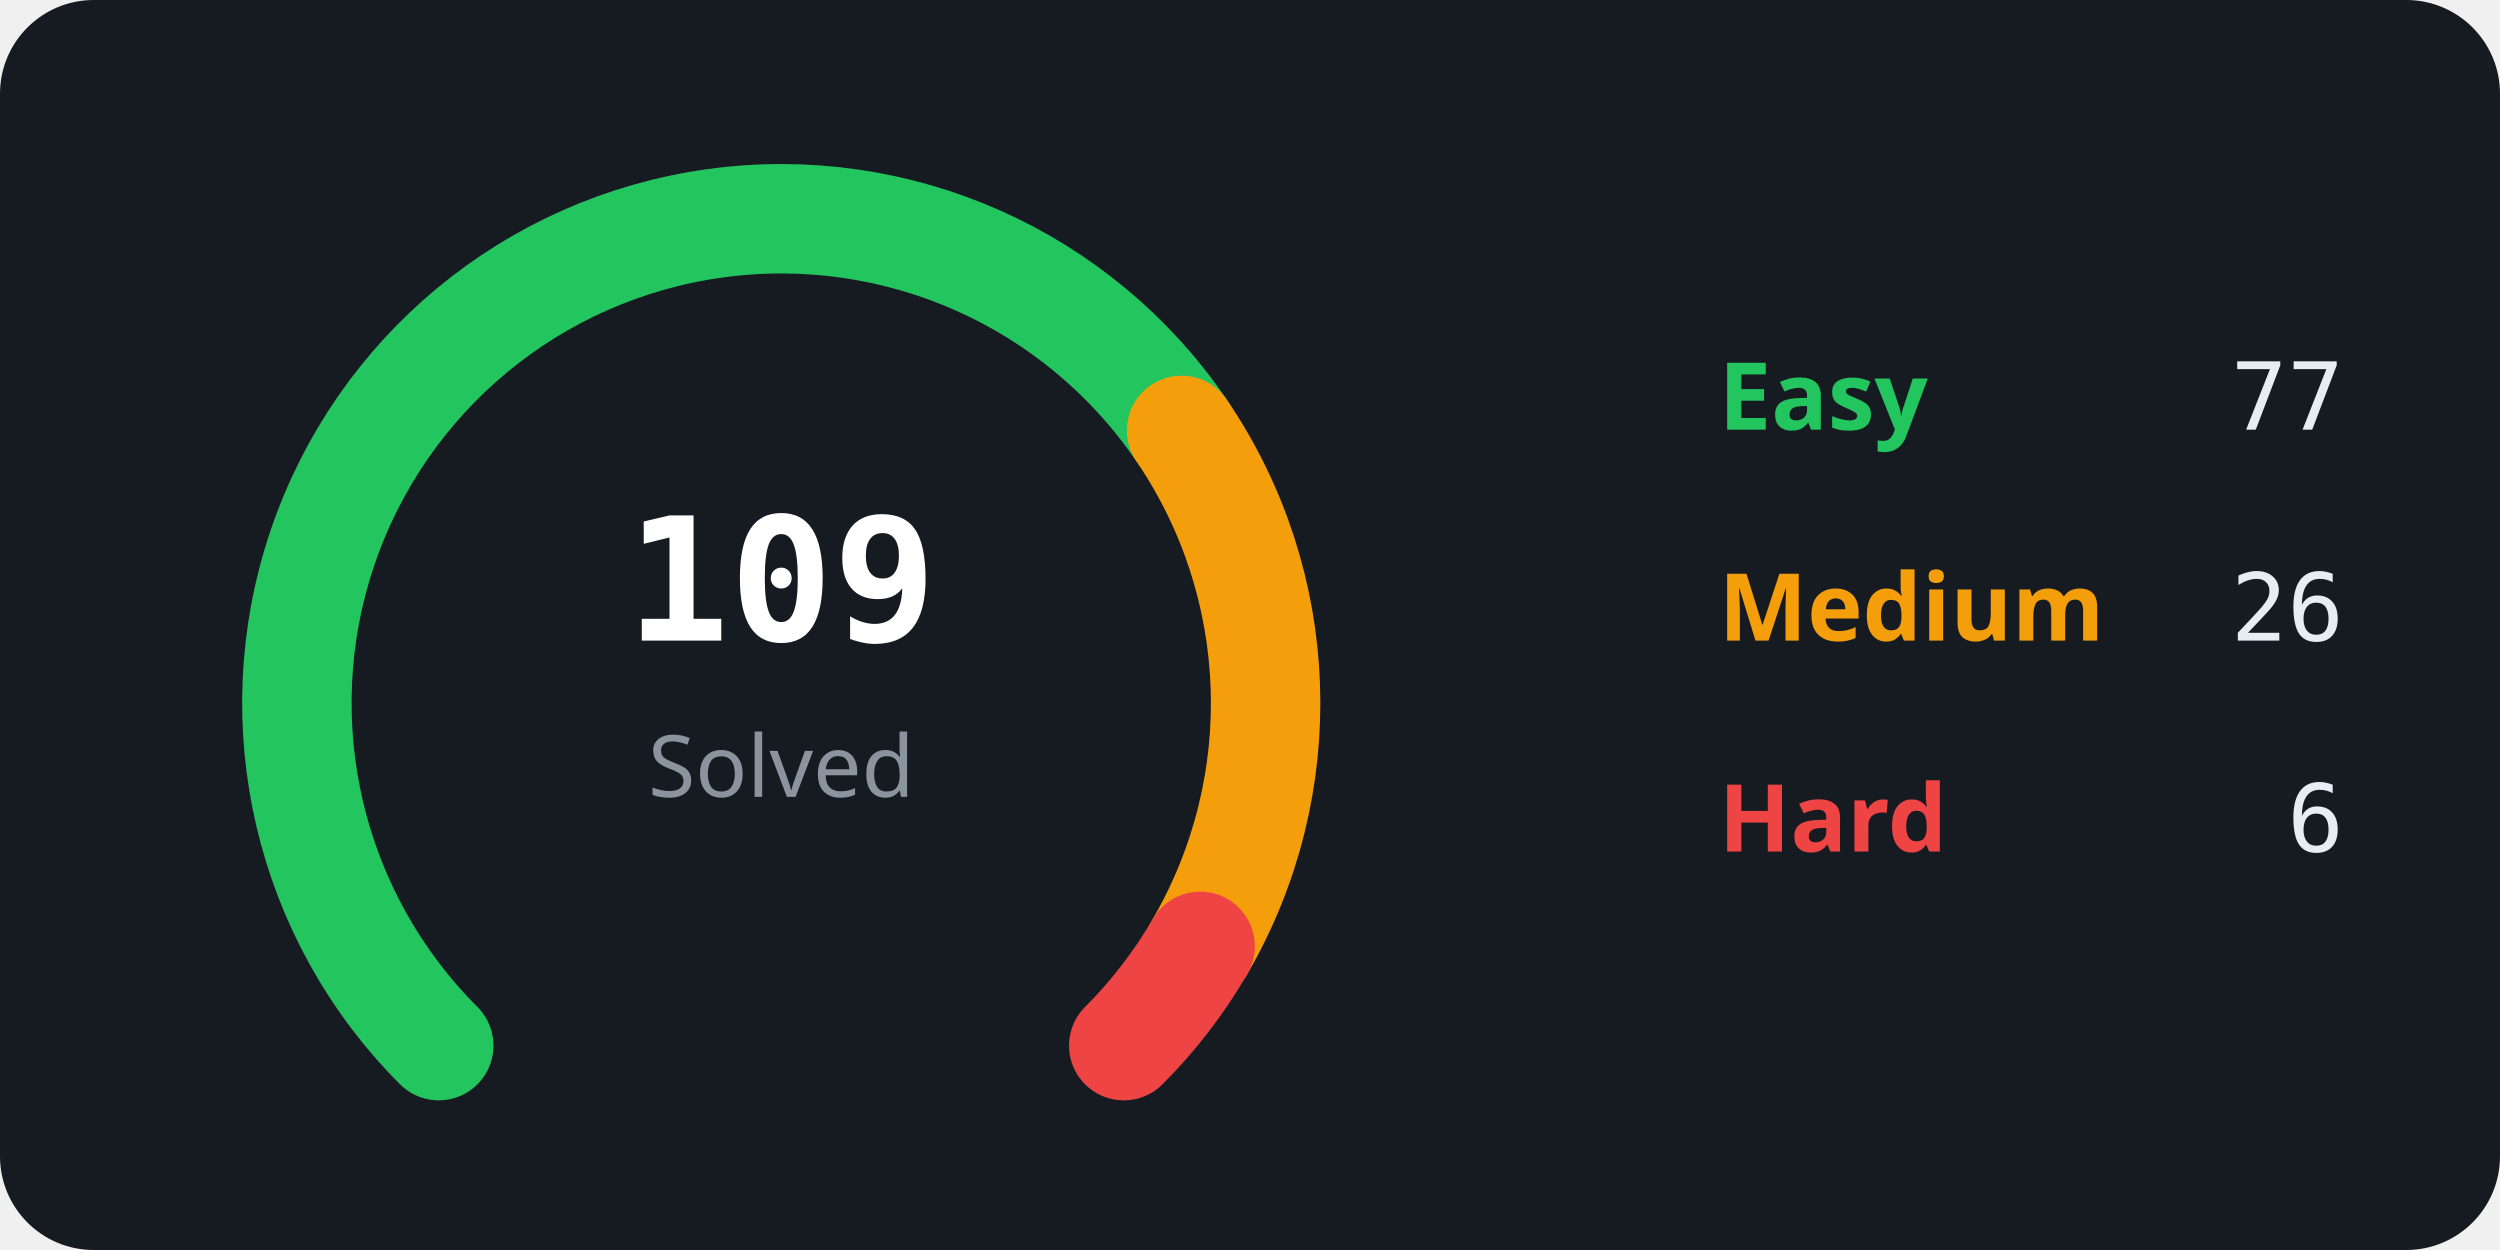
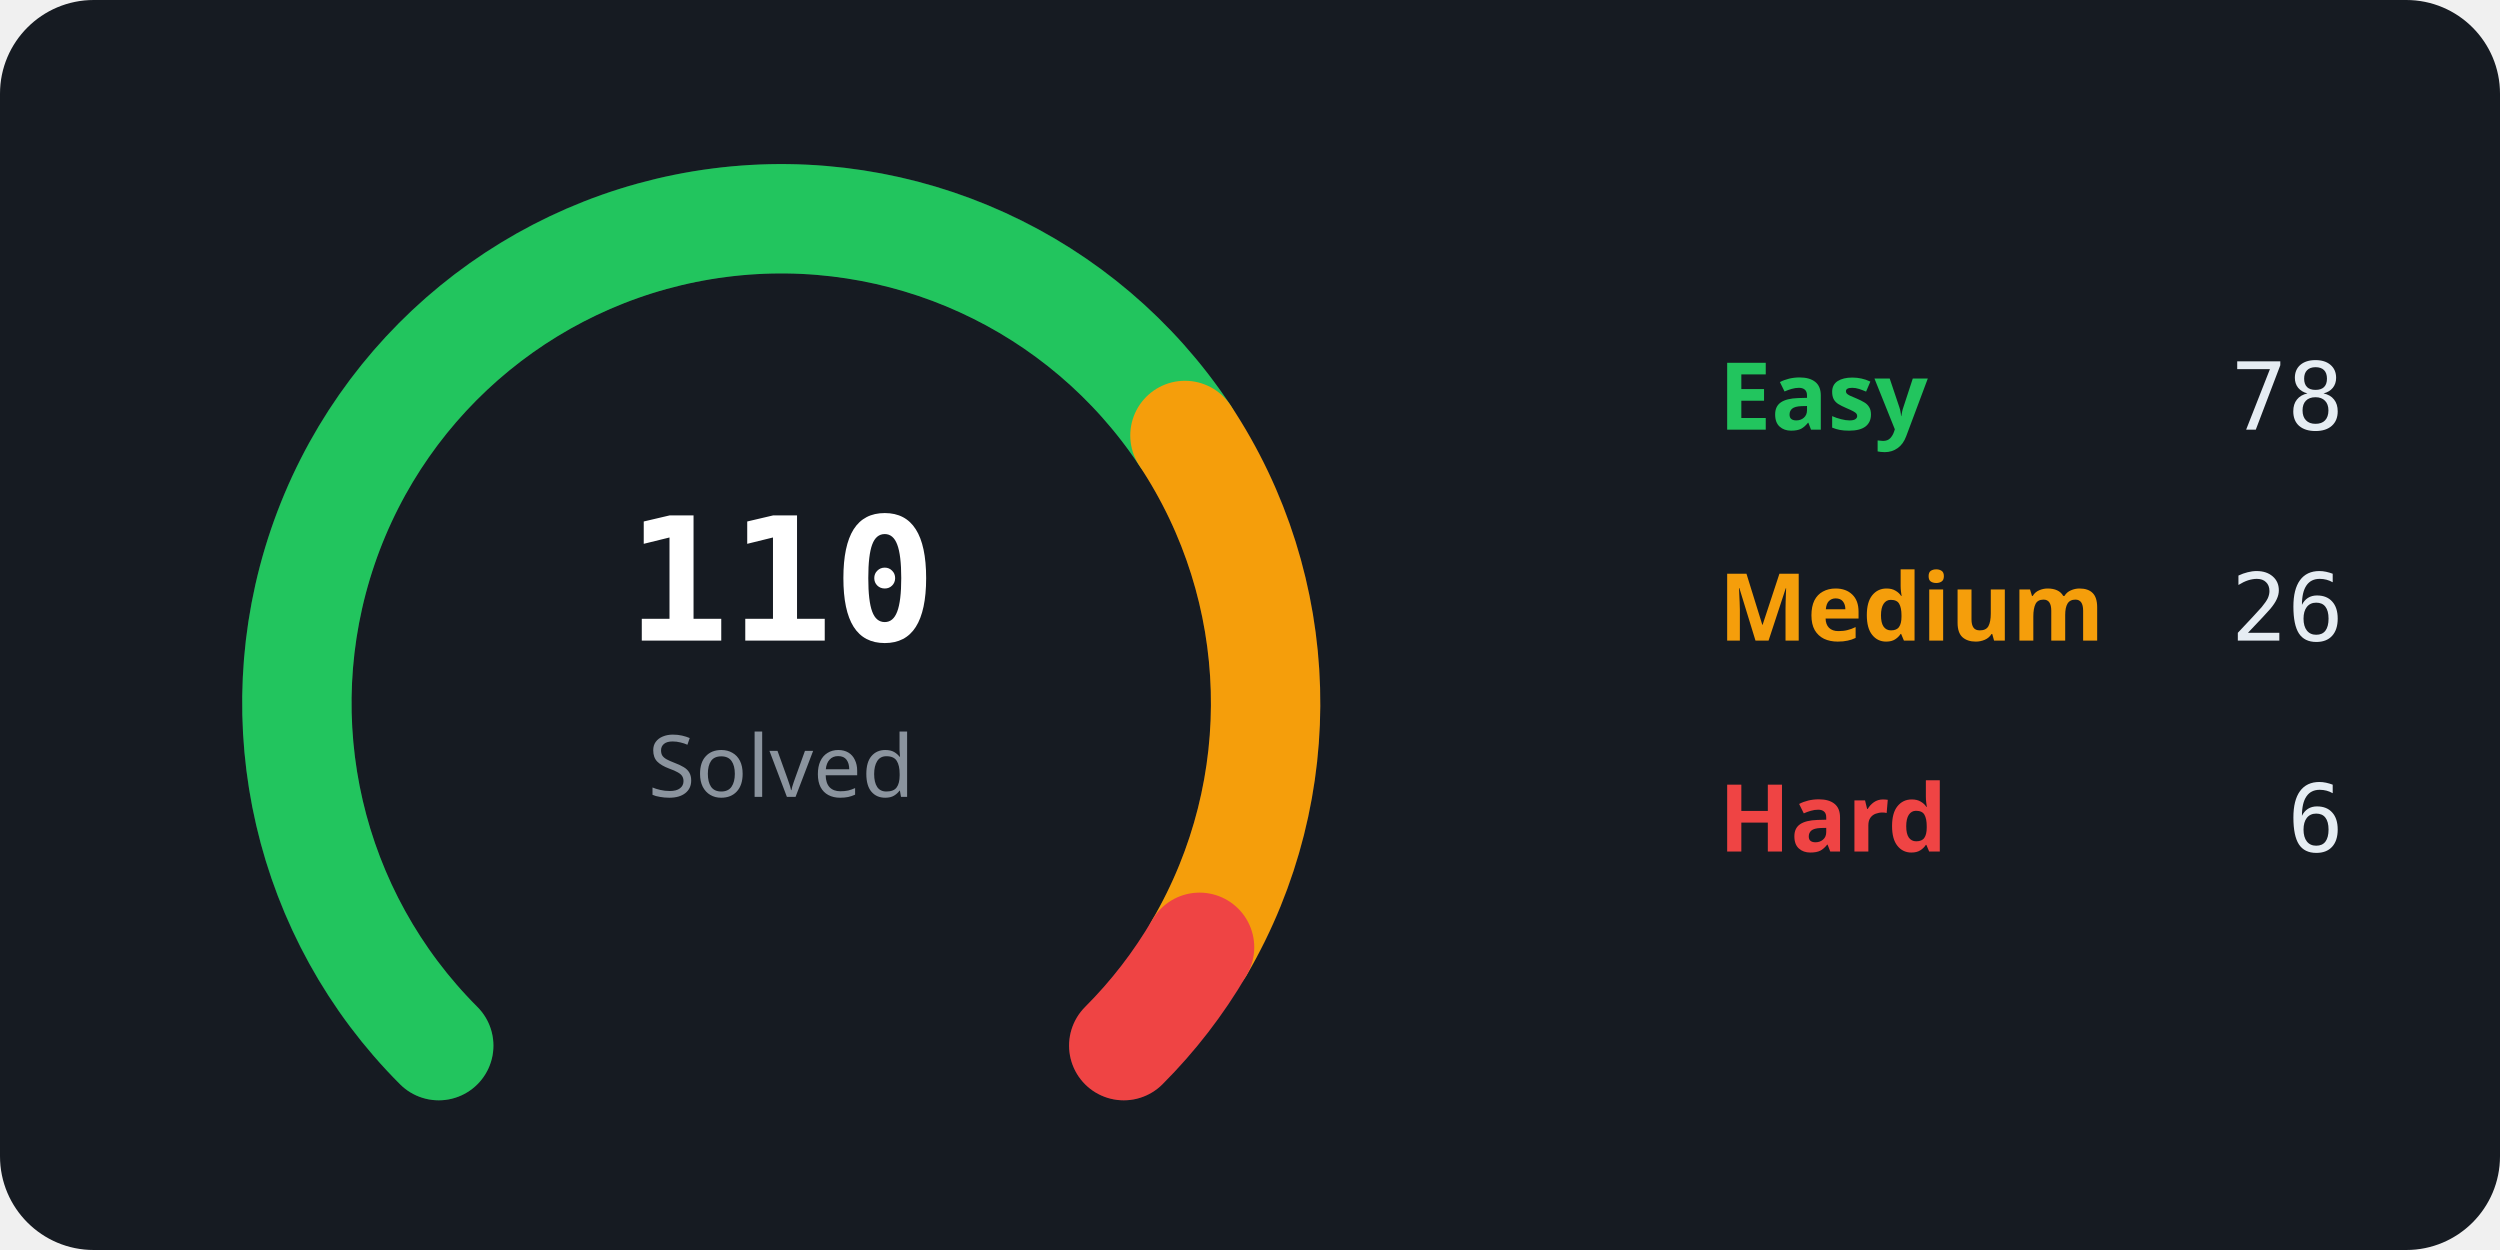
<svg xmlns="http://www.w3.org/2000/svg" width="320" height="160" viewBox="0 0 320 160">
  <rect width="320" height="160" rx="12" fill="#161b22" />
  <path d="M 56.159,133.841 A 62,62 0 1,1 143.841,133.841" stroke="#2d2d3d" stroke-width="14" fill="none" stroke-linecap="round" />
-   <path d="M 56.159,133.841 A 62,62 0 1,1 151.239,55.092" stroke="#22c55e" stroke-width="14" fill="none" stroke-linecap="round" />
-   <path d="M 151.239,55.092 A 62,62 0 0,1 153.619,121.129" stroke="#f59e0b" stroke-width="14" fill="none" stroke-linecap="round" />
-   <path d="M 153.619,121.129 A 62,62 0 0,1 143.841,133.841" stroke="#ef4444" stroke-width="14" fill="none" stroke-linecap="round" />
-   <text x="100" y="82" text-anchor="middle" fill="white" font-size="22" font-weight="bold" font-family="monospace">109</text>
+   <path d="M 56.159,133.841 A 62,62 0 1,1 151.674,55.739" stroke="#22c55e" stroke-width="14" fill="none" stroke-linecap="round" />
+   <path d="M 151.674,55.739 A 62,62 0 0,1 153.545,121.255" stroke="#f59e0b" stroke-width="14" fill="none" stroke-linecap="round" />
+   <path d="M 153.545,121.255 A 62,62 0 0,1 143.841,133.841" stroke="#ef4444" stroke-width="14" fill="none" stroke-linecap="round" />
+   <text x="100" y="82" text-anchor="middle" fill="white" font-size="22" font-weight="bold" font-family="monospace">110</text>
  <text x="100" y="102" text-anchor="middle" fill="#8b949e" font-size="11" font-family="sans-serif">Solved</text>
  <text x="220" y="55" fill="#22c55e" font-size="12" font-weight="bold" font-family="sans-serif">Easy</text>
-   <text x="300" y="55" fill="#e6edf3" font-size="12" font-family="monospace" text-anchor="end">77</text>
+   <text x="300" y="55" fill="#e6edf3" font-size="12" font-family="monospace" text-anchor="end">78</text>
  <text x="220" y="82" fill="#f59e0b" font-size="12" font-weight="bold" font-family="sans-serif">Medium</text>
  <text x="300" y="82" fill="#e6edf3" font-size="12" font-family="monospace" text-anchor="end">26</text>
  <text x="220" y="109" fill="#ef4444" font-size="12" font-weight="bold" font-family="sans-serif">Hard</text>
  <text x="300" y="109" fill="#e6edf3" font-size="12" font-family="monospace" text-anchor="end">6</text>
</svg>
